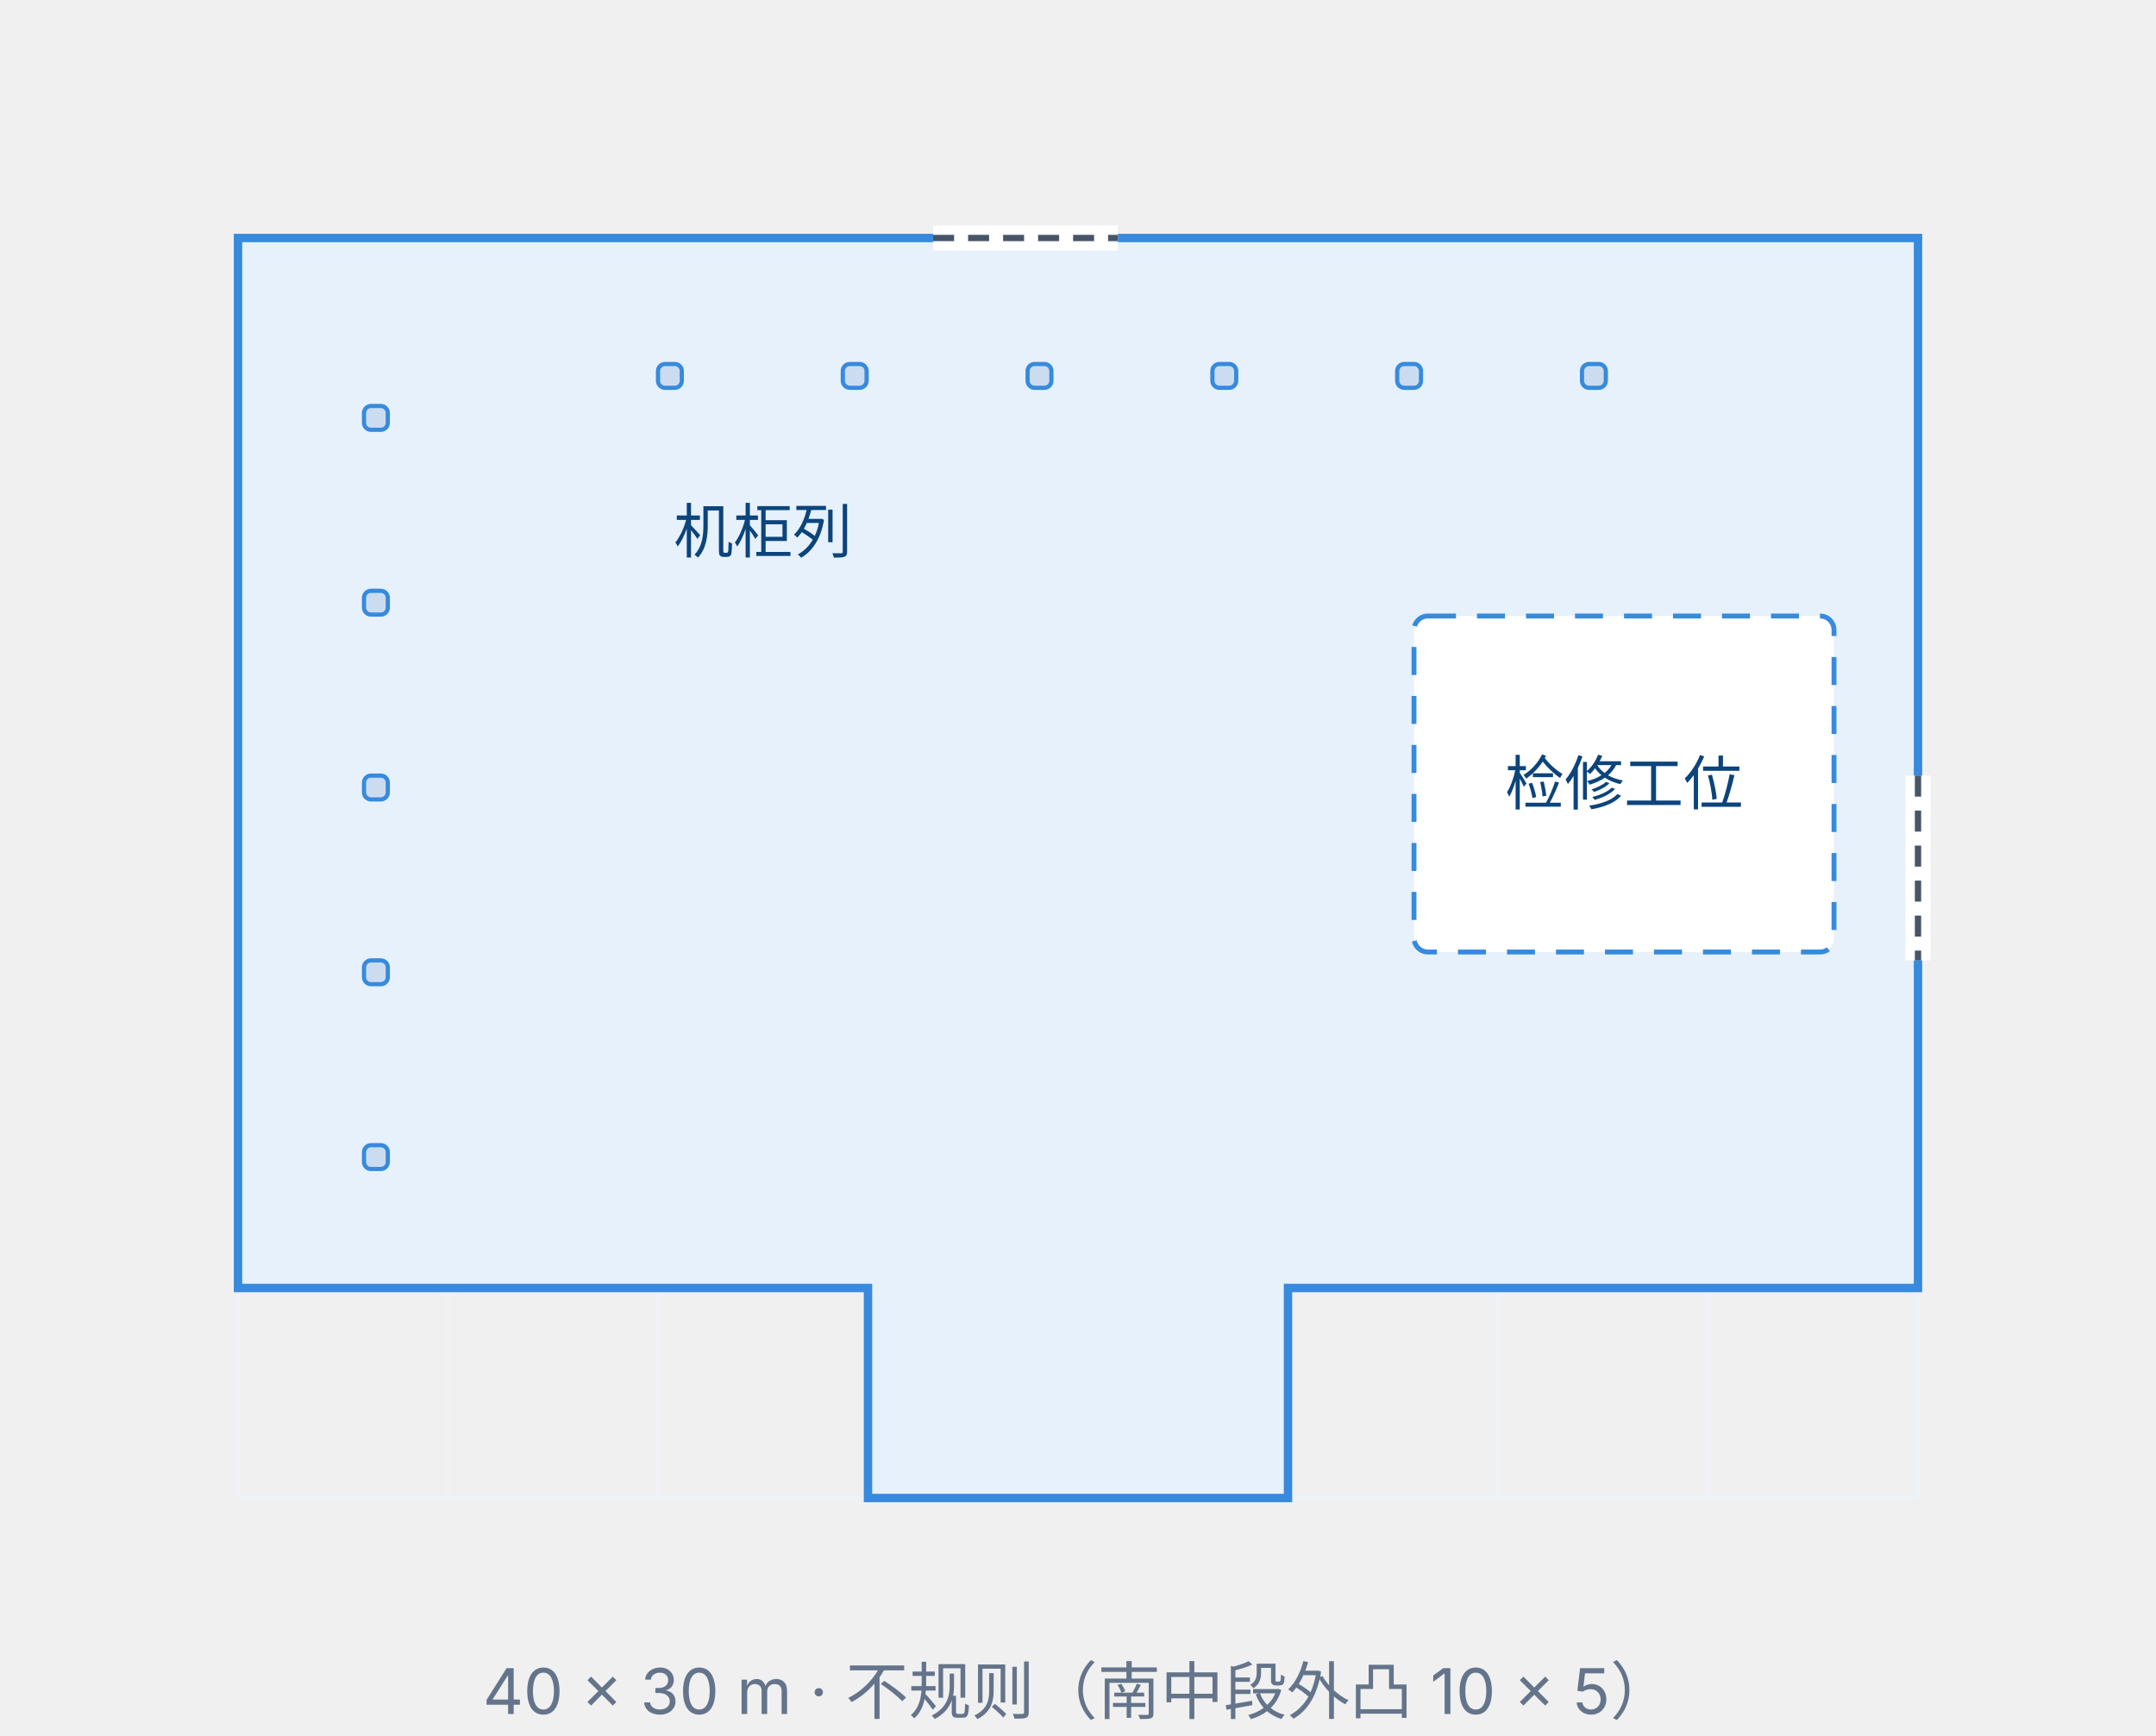
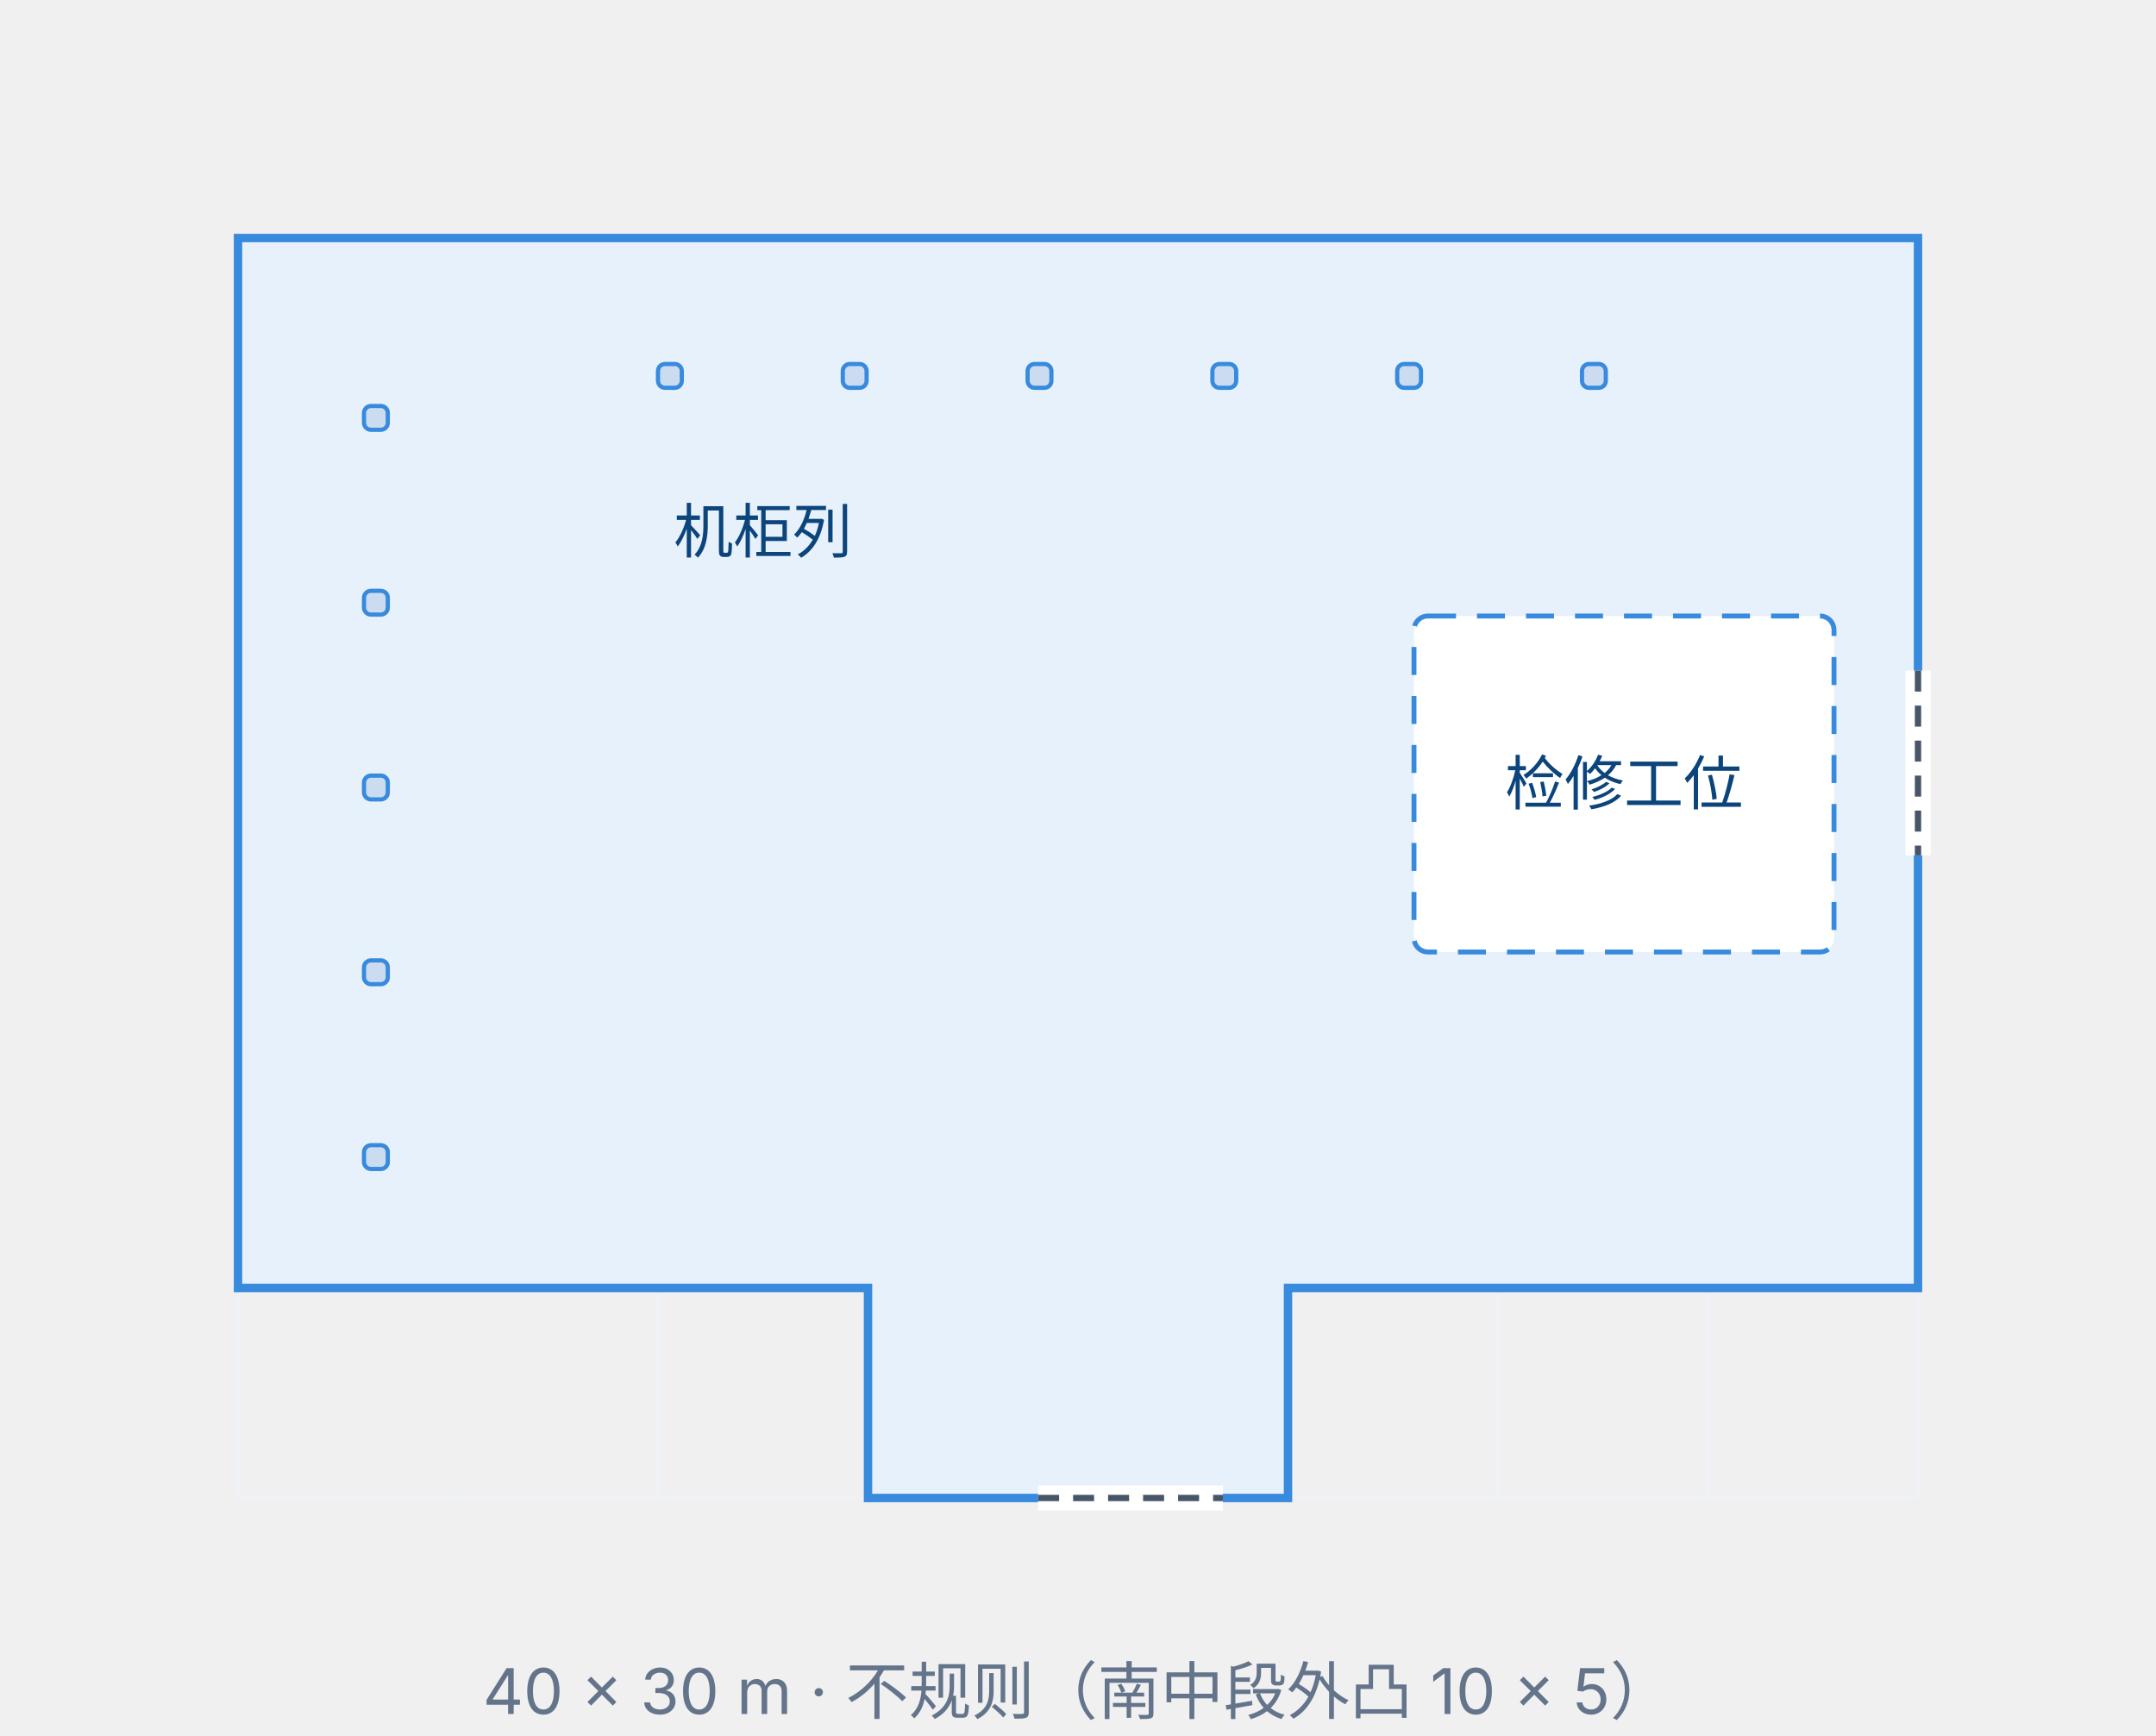
<svg xmlns="http://www.w3.org/2000/svg" width="308" height="248" viewBox="0 0 308 248" role="img" font-family="system-ui, -apple-system, Segoe UI, PingFang SC, Microsoft YaHei, sans-serif" style="max-width:100%;height:auto">
  <defs>
    <marker id="ar" viewBox="0 0 10 10" refX="8" refY="5" markerWidth="6" markerHeight="6" orient="auto-start-reverse">
      <path d="M2 1L8 5L2 9" fill="none" stroke="context-stroke" stroke-width="1.5" stroke-linecap="round" stroke-linejoin="round" />
    </marker>
    <marker id="ar-s" viewBox="0 0 10 10" refX="8" refY="5" markerWidth="4.5" markerHeight="4.5" orient="auto-start-reverse">
      <path d="M2 1L8 5L2 9" fill="none" stroke="context-stroke" stroke-width="1.6" stroke-linecap="round" stroke-linejoin="round" />
    </marker>
  </defs>
  <line x1="34" y1="34" x2="34" y2="214" stroke="#eef2f7" stroke-width="0.5" />
  <line x1="64" y1="34" x2="64" y2="214" stroke="#eef2f7" stroke-width="0.5" />
  <line x1="94" y1="34" x2="94" y2="214" stroke="#eef2f7" stroke-width="0.5" />
  <line x1="124" y1="34" x2="124" y2="214" stroke="#eef2f7" stroke-width="0.5" />
  <line x1="154" y1="34" x2="154" y2="214" stroke="#eef2f7" stroke-width="0.5" />
  <line x1="184" y1="34" x2="184" y2="214" stroke="#eef2f7" stroke-width="0.5" />
  <line x1="214" y1="34" x2="214" y2="214" stroke="#eef2f7" stroke-width="0.5" />
  <line x1="244" y1="34" x2="244" y2="214" stroke="#eef2f7" stroke-width="0.5" />
  <line x1="274" y1="34" x2="274" y2="214" stroke="#eef2f7" stroke-width="0.5" />
  <line x1="34" y1="34" x2="274" y2="34" stroke="#eef2f7" stroke-width="0.5" />
  <line x1="34" y1="64" x2="274" y2="64" stroke="#eef2f7" stroke-width="0.5" />
  <line x1="34" y1="94" x2="274" y2="94" stroke="#eef2f7" stroke-width="0.5" />
  <line x1="34" y1="124" x2="274" y2="124" stroke="#eef2f7" stroke-width="0.5" />
  <line x1="34" y1="154" x2="274" y2="154" stroke="#eef2f7" stroke-width="0.5" />
  <line x1="34" y1="184" x2="274" y2="184" stroke="#eef2f7" stroke-width="0.5" />
  <line x1="34" y1="214" x2="274" y2="214" stroke="#eef2f7" stroke-width="0.5" />
  <polygon points="34,34 274,34 274,184 184,184 184,214 124,214 124,184 34,184" fill="#E6F1FB" stroke="#378ADD" stroke-width="1.2" />
  <rect x="52" y="58" width="3.4" height="3.4" rx="1" fill="#cbdcf0" stroke="#378ADD" stroke-width="0.6" />
  <rect x="52" y="84.4" width="3.4" height="3.4" rx="1" fill="#cbdcf0" stroke="#378ADD" stroke-width="0.6" />
  <rect x="52" y="110.8" width="3.4" height="3.4" rx="1" fill="#cbdcf0" stroke="#378ADD" stroke-width="0.6" />
  <rect x="52" y="137.2" width="3.4" height="3.4" rx="1" fill="#cbdcf0" stroke="#378ADD" stroke-width="0.6" />
  <rect x="52" y="163.6" width="3.4" height="3.4" rx="1" fill="#cbdcf0" stroke="#378ADD" stroke-width="0.6" />
  <rect x="94" y="52" width="3.4" height="3.4" rx="1" fill="#cbdcf0" stroke="#378ADD" stroke-width="0.6" />
  <rect x="120.4" y="52" width="3.4" height="3.4" rx="1" fill="#cbdcf0" stroke="#378ADD" stroke-width="0.6" />
  <rect x="146.8" y="52" width="3.4" height="3.4" rx="1" fill="#cbdcf0" stroke="#378ADD" stroke-width="0.6" />
  <rect x="173.2" y="52" width="3.4" height="3.4" rx="1" fill="#cbdcf0" stroke="#378ADD" stroke-width="0.6" />
  <rect x="199.6" y="52" width="3.4" height="3.4" rx="1" fill="#cbdcf0" stroke="#378ADD" stroke-width="0.6" />
  <rect x="226" y="52" width="3.4" height="3.4" rx="1" fill="#cbdcf0" stroke="#378ADD" stroke-width="0.6" />
  <rect x="202" y="88" width="60" height="48" rx="2" fill="#ffffff" stroke="#378ADD" stroke-width="0.7" stroke-dasharray="4 3" />
  <text x="232" y="112" font-size="8.5" font-weight="400" text-anchor="middle" dominant-baseline="middle" fill="#0C447C">检修工位</text>
  <text x="109" y="76" font-size="8.5" font-weight="400" text-anchor="middle" dominant-baseline="middle" fill="#0C447C">机柜列</text>
  <text x="154" y="241.6" font-size="9" font-weight="400" text-anchor="middle" dominant-baseline="middle" fill="#64748b">40 × 30 m · 不规则（南中段外凸 10 × 5）</text>
-   <line x1="133.3" y1="34" x2="159.7" y2="34" stroke="#ffffff" stroke-width="3.6" />
-   <line x1="133.3" y1="34" x2="159.7" y2="34" stroke="#475569" stroke-width="0.9" stroke-dasharray="3 2" />
-   <line x1="274" y1="110.8" x2="274" y2="137.2" stroke="#ffffff" stroke-width="3.6" />
-   <line x1="274" y1="110.8" x2="274" y2="137.2" stroke="#475569" stroke-width="0.9" stroke-dasharray="3 2" />
+   <line x1="148.3" y1="214" x2="174.7" y2="214" stroke="#ffffff" stroke-width="3.6" />
+   <line x1="148.3" y1="214" x2="174.7" y2="214" stroke="#475569" stroke-width="0.9" stroke-dasharray="3 2" />
+   <line x1="274" y1="95.8" x2="274" y2="122.2" stroke="#ffffff" stroke-width="3.6" />
+   <line x1="274" y1="95.8" x2="274" y2="122.2" stroke="#475569" stroke-width="0.9" stroke-dasharray="3 2" />
</svg>
